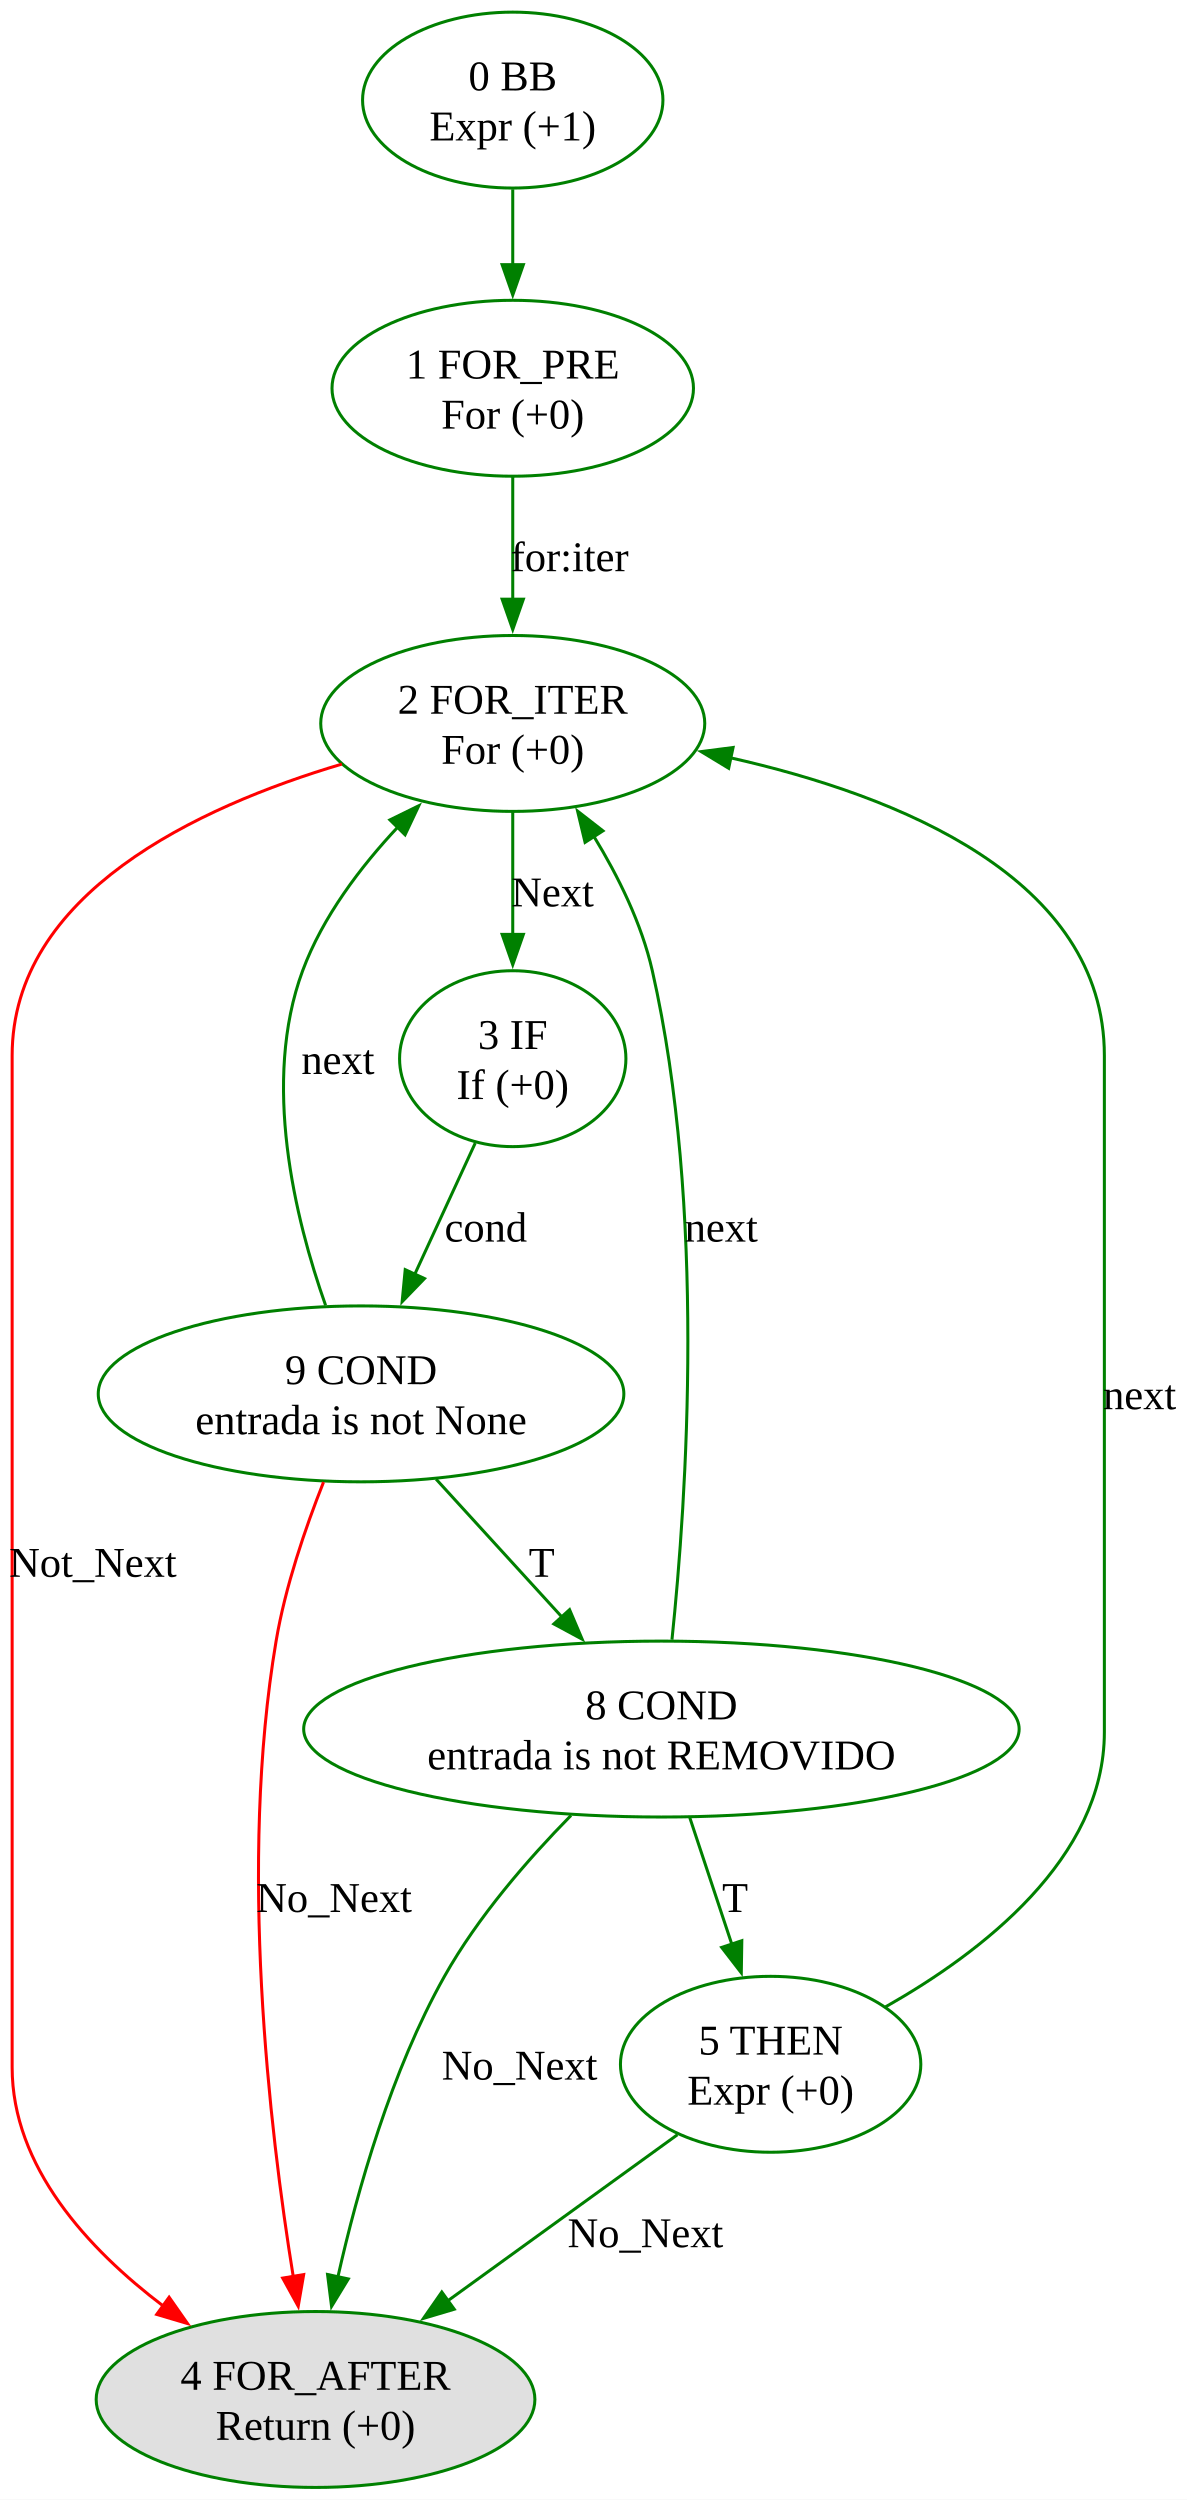
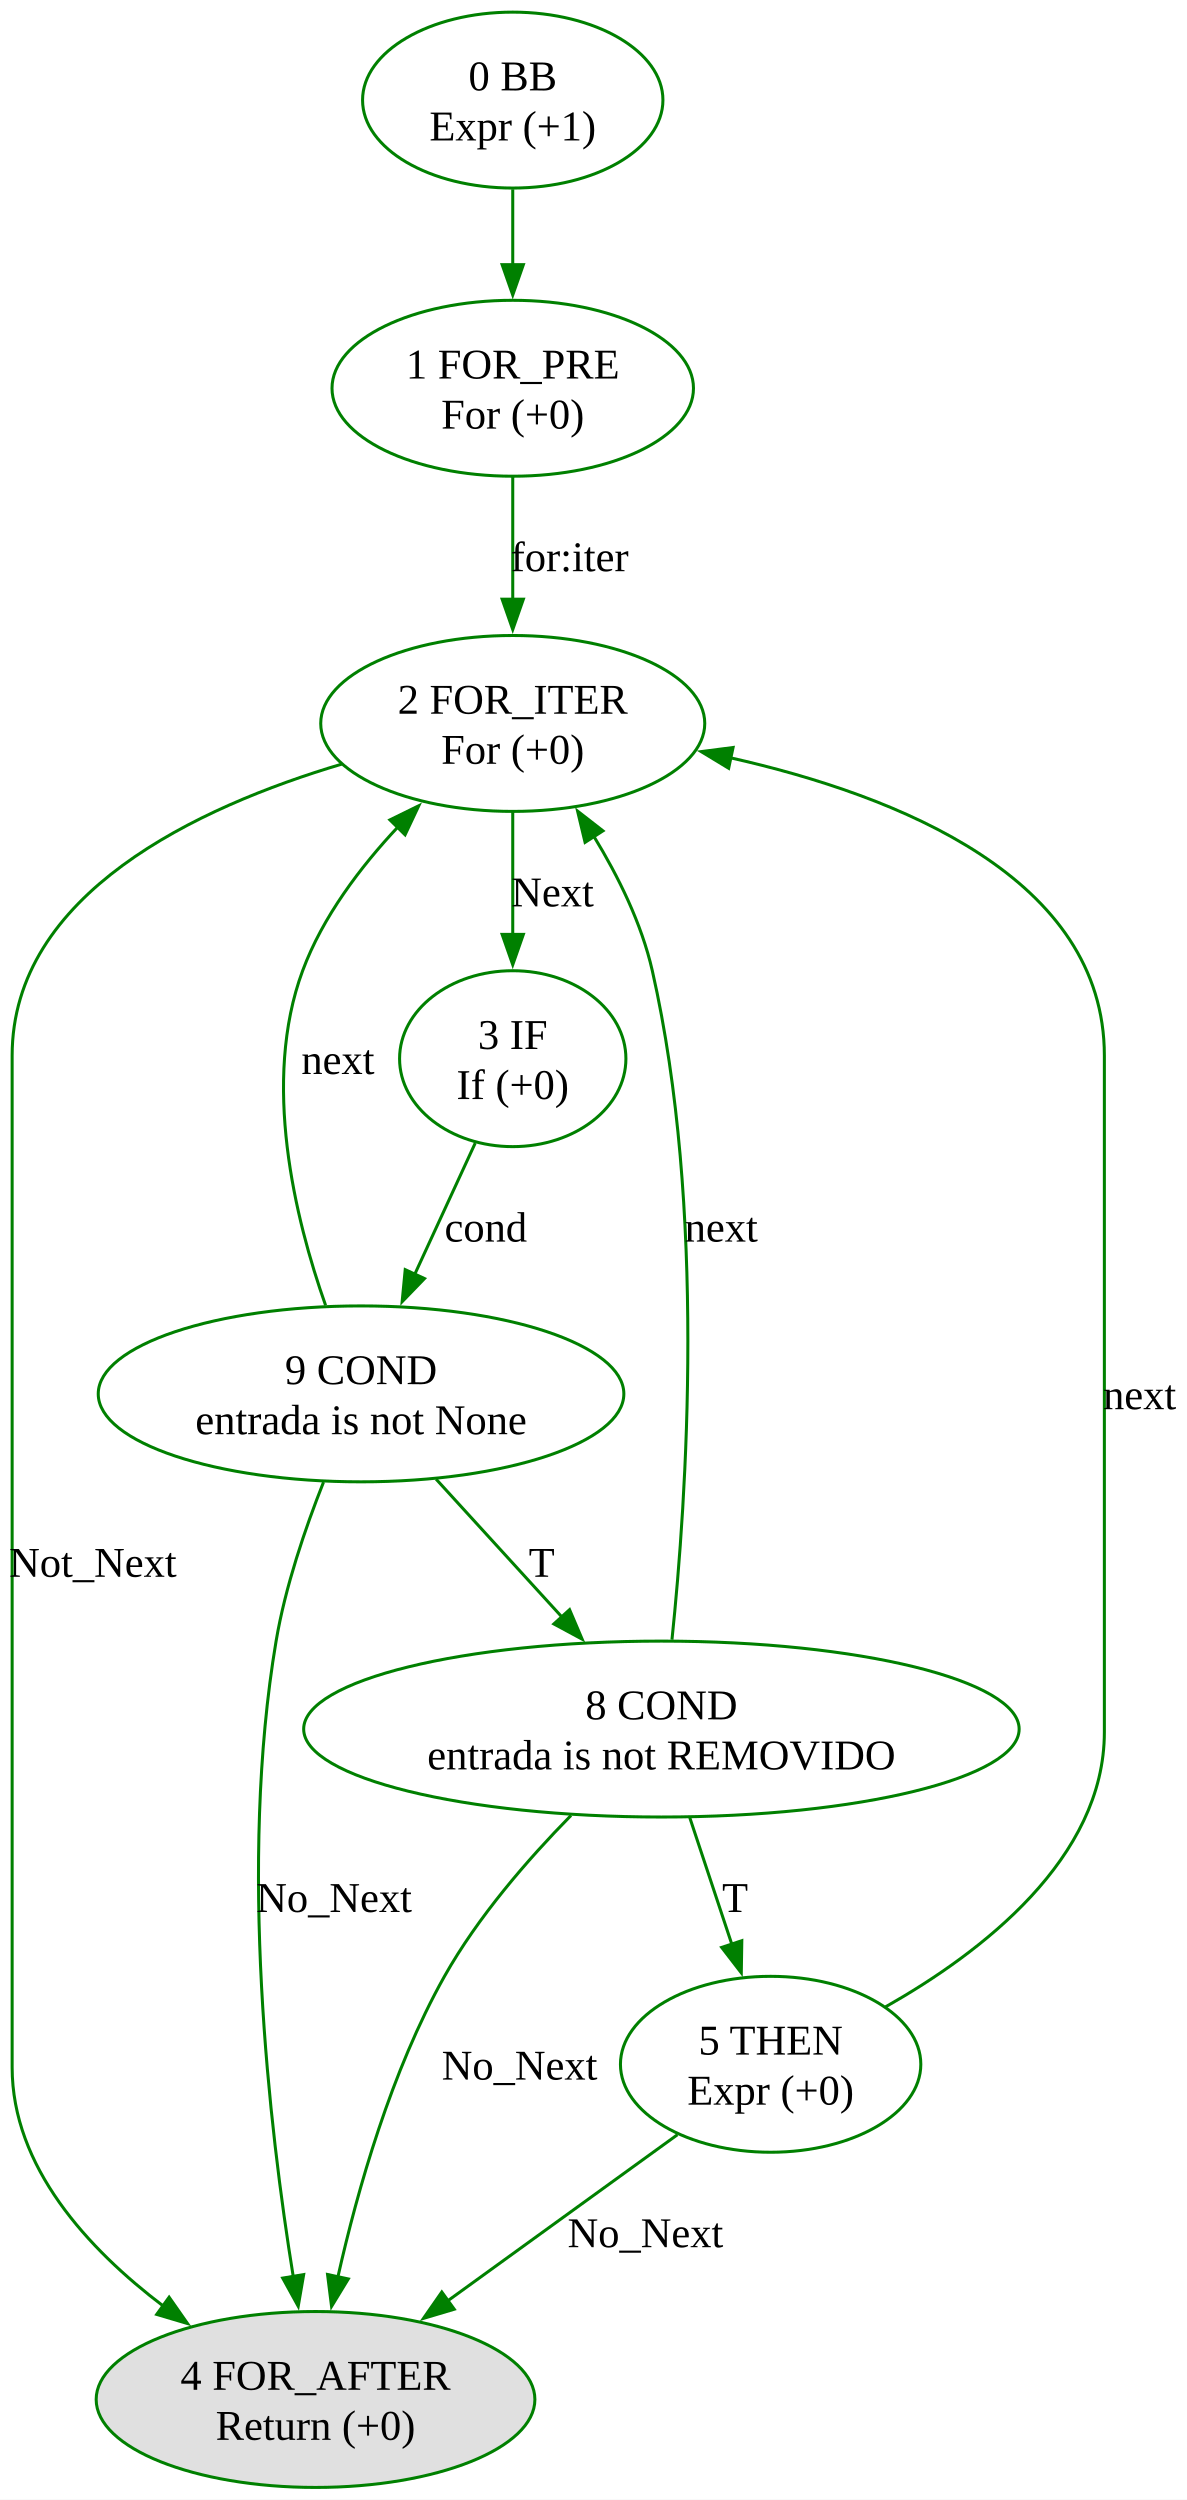
<svg xmlns="http://www.w3.org/2000/svg" xmlns:xlink="http://www.w3.org/1999/xlink" width="391pt" height="824pt" viewBox="0.00 0.00 391.00 824.00">
  <g id="graph0" class="graph" transform="scale(1 1) rotate(0) translate(4 819.86)">
    <polygon fill="white" stroke="none" points="-4,4 -4,-819.86 387.25,-819.86 387.25,4 -4,4" />
    <g id="node1" class="node">
      <g id="a_node1">
        <a xlink:title="'&#10;        Devolve uma lista com todos os valores presentes na tabela.&#10;        '&#10;resultado = []&#10;">
          <ellipse fill="none" stroke="green" cx="165" cy="-786.87" rx="49.5" ry="28.99" />
          <text xml:space="preserve" text-anchor="middle" x="165" y="-790.07" font-family="Times New Roman,serif" font-size="14.00">0 BB</text>
          <text xml:space="preserve" text-anchor="middle" x="165" y="-773.57" font-family="Times New Roman,serif" font-size="14.00">Expr (+1)</text>
        </a>
      </g>
    </g>
    <g id="node2" class="node">
      <g id="a_node2">
        <a xlink:title="for entrada in self.tabela:&#10;    if entrada is not None and entrada is not REMOVIDO:&#10;        resultado.append(entrada[1])&#10;">
          <ellipse fill="none" stroke="green" cx="165" cy="-691.89" rx="59.57" ry="28.99" />
          <text xml:space="preserve" text-anchor="middle" x="165" y="-695.09" font-family="Times New Roman,serif" font-size="14.00">1 FOR_PRE</text>
          <text xml:space="preserve" text-anchor="middle" x="165" y="-678.59" font-family="Times New Roman,serif" font-size="14.00">For (+0)</text>
        </a>
      </g>
    </g>
    <g id="edge1" class="edge">
      <path fill="none" stroke="green" d="M165,-757.47C165,-749.63 165,-740.97 165,-732.62" />
      <polygon fill="green" stroke="green" points="168.5,-732.63 165,-722.63 161.5,-732.63 168.5,-732.63" />
    </g>
    <g id="node3" class="node">
      <ellipse fill="none" stroke="green" cx="165" cy="-581.41" rx="63.29" ry="28.99" />
      <text xml:space="preserve" text-anchor="middle" x="165" y="-584.61" font-family="Times New Roman,serif" font-size="14.00">2 FOR_ITER</text>
      <text xml:space="preserve" text-anchor="middle" x="165" y="-568.11" font-family="Times New Roman,serif" font-size="14.00">For (+0)</text>
    </g>
    <g id="edge2" class="edge">
      <path fill="none" stroke="green" d="M165,-662.67C165,-650.34 165,-635.65 165,-622.23" />
      <polygon fill="green" stroke="green" points="168.5,-622.37 165,-612.37 161.5,-622.37 168.5,-622.37" />
      <text xml:space="preserve" text-anchor="middle" x="183.75" y="-631.6" font-family="Times New Roman,serif" font-size="14.00">for:iter</text>
    </g>
    <g id="node4" class="node">
      <g id="a_node4">
        <a xlink:title="if entrada is not None and entrada is not REMOVIDO:&#10;    resultado.append(entrada[1])&#10;">
          <ellipse fill="none" stroke="green" cx="165" cy="-470.92" rx="37.3" ry="28.99" />
          <text xml:space="preserve" text-anchor="middle" x="165" y="-474.12" font-family="Times New Roman,serif" font-size="14.00">3 IF</text>
          <text xml:space="preserve" text-anchor="middle" x="165" y="-457.62" font-family="Times New Roman,serif" font-size="14.00">If (+0)</text>
        </a>
      </g>
    </g>
    <g id="edge3" class="edge">
      <path fill="none" stroke="green" d="M165,-552.19C165,-539.85 165,-525.17 165,-511.75" />
      <polygon fill="green" stroke="green" points="168.5,-511.89 165,-501.89 161.5,-511.89 168.5,-511.89" />
      <text xml:space="preserve" text-anchor="middle" x="178.12" y="-521.11" font-family="Times New Roman,serif" font-size="14.00">Next</text>
    </g>
    <g id="node5" class="node">
      <g id="a_node5">
        <a xlink:title="return resultado&#10;">
          <ellipse fill="#e0e0e0" stroke="green" cx="100" cy="-28.99" rx="72.3" ry="28.99" />
          <text xml:space="preserve" text-anchor="middle" x="100" y="-32.19" font-family="Times New Roman,serif" font-size="14.00">4 FOR_AFTER</text>
          <text xml:space="preserve" text-anchor="middle" x="100" y="-15.69" font-family="Times New Roman,serif" font-size="14.00">Return (+0)</text>
        </a>
      </g>
    </g>
    <g id="edge7" class="edge">
-       <path fill="none" stroke="red" d="M108.68,-568.02C60.88,-553.8 0,-525.23 0,-471.92 0,-471.92 0,-471.92 0,-138.47 0,-105.74 24.92,-78.65 49.89,-59.73" />
-       <polygon fill="red" stroke="red" points="51.74,-62.7 57.81,-54.02 47.65,-57.03 51.74,-62.7" />
+       <path fill="none" stroke="green" d="M108.68,-568.02C60.88,-553.8 0,-525.23 0,-471.92 0,-471.92 0,-471.92 0,-138.47 0,-105.74 24.92,-78.65 49.89,-59.73" />
+       <polygon fill="green" stroke="green" points="51.74,-62.7 57.81,-54.02 47.65,-57.03 51.74,-62.7" />
      <text xml:space="preserve" text-anchor="middle" x="26.62" y="-300.15" font-family="Times New Roman,serif" font-size="14.00">Not_Next</text>
    </g>
    <g id="node8" class="node">
      <g id="a_node8">
        <a xlink:title="entrada is not None">
          <ellipse fill="none" stroke="green" cx="115" cy="-360.44" rx="86.62" ry="28.99" />
          <text xml:space="preserve" text-anchor="middle" x="115" y="-363.64" font-family="Times New Roman,serif" font-size="14.00">9 COND</text>
          <text xml:space="preserve" text-anchor="middle" x="115" y="-347.14" font-family="Times New Roman,serif" font-size="14.00">entrada is not None</text>
        </a>
      </g>
    </g>
    <g id="edge6" class="edge">
      <path fill="none" stroke="green" d="M152.64,-443.11C146.59,-429.98 139.2,-413.94 132.57,-399.57" />
      <polygon fill="green" stroke="green" points="135.91,-398.45 128.55,-390.83 129.56,-401.38 135.91,-398.45" />
      <text xml:space="preserve" text-anchor="middle" x="156.12" y="-410.63" font-family="Times New Roman,serif" font-size="14.00">cond</text>
    </g>
    <g id="node6" class="node">
      <g id="a_node6">
        <a xlink:title="resultado.append(entrada[1])&#10;">
          <ellipse fill="none" stroke="green" cx="250" cy="-139.47" rx="49.5" ry="28.99" />
          <text xml:space="preserve" text-anchor="middle" x="250" y="-142.67" font-family="Times New Roman,serif" font-size="14.00">5 THEN</text>
          <text xml:space="preserve" text-anchor="middle" x="250" y="-126.17" font-family="Times New Roman,serif" font-size="14.00">Expr (+0)</text>
        </a>
      </g>
    </g>
    <g id="edge8" class="edge">
      <path fill="none" stroke="green" d="M287.86,-158.39C319.67,-176.38 360,-207.38 360,-248.96 360,-471.92 360,-471.92 360,-471.92 360,-530.4 292.21,-557.63 236.57,-570.13" />
      <polygon fill="green" stroke="green" points="236.17,-566.64 227.11,-572.13 237.62,-573.49 236.17,-566.64" />
      <text xml:space="preserve" text-anchor="middle" x="371.62" y="-355.39" font-family="Times New Roman,serif" font-size="14.00">next</text>
    </g>
    <g id="edge9" class="edge">
      <path fill="none" stroke="green" d="M219.28,-116.26C197.39,-100.43 167.67,-78.93 143.36,-61.35" />
      <polygon fill="green" stroke="green" points="145.72,-58.74 135.57,-55.72 141.62,-64.41 145.72,-58.74" />
      <text xml:space="preserve" text-anchor="middle" x="208.73" y="-79.18" font-family="Times New Roman,serif" font-size="14.00">No_Next</text>
    </g>
    <g id="node7" class="node">
      <g id="a_node7">
        <a xlink:title="entrada is not REMOVIDO">
          <ellipse fill="none" stroke="green" cx="214" cy="-249.96" rx="117.91" ry="28.99" />
          <text xml:space="preserve" text-anchor="middle" x="214" y="-253.16" font-family="Times New Roman,serif" font-size="14.00">8 COND</text>
          <text xml:space="preserve" text-anchor="middle" x="214" y="-236.66" font-family="Times New Roman,serif" font-size="14.00">entrada is not REMOVIDO</text>
        </a>
      </g>
    </g>
    <g id="edge10" class="edge">
      <path fill="none" stroke="green" d="M217.48,-279.41C222.35,-326.13 228.74,-421.72 211,-499.91 207.48,-515.42 199.82,-530.95 191.75,-544.17" />
      <polygon fill="green" stroke="green" points="188.84,-542.22 186.37,-552.52 194.73,-546.01 188.84,-542.22" />
      <text xml:space="preserve" text-anchor="middle" x="233.72" y="-410.63" font-family="Times New Roman,serif" font-size="14.00">next</text>
    </g>
    <g id="edge11" class="edge">
      <path fill="none" stroke="green" d="M184.21,-221.5C169.89,-206.93 153.49,-188.02 142.5,-168.47 125.01,-137.35 113.85,-98.17 107.38,-69.43" />
      <polygon fill="green" stroke="green" points="110.8,-68.72 105.28,-59.67 103.96,-70.19 110.8,-68.72" />
      <text xml:space="preserve" text-anchor="middle" x="167.25" y="-134.42" font-family="Times New Roman,serif" font-size="14.00">No_Next</text>
    </g>
    <g id="edge4" class="edge">
      <path fill="none" stroke="green" d="M223.36,-220.74C227.61,-207.96 232.69,-192.65 237.27,-178.85" />
      <polygon fill="green" stroke="green" points="240.5,-180.21 240.33,-169.61 233.86,-178 240.5,-180.21" />
      <text xml:space="preserve" text-anchor="middle" x="238.28" y="-189.67" font-family="Times New Roman,serif" font-size="14.00">T</text>
    </g>
    <g id="edge12" class="edge">
      <path fill="none" stroke="green" d="M103.31,-389.63C93.21,-418.23 82.2,-463.39 95.75,-499.91 102.33,-517.66 114.78,-534.12 127.32,-547.47" />
      <polygon fill="green" stroke="green" points="124.52,-549.62 134.03,-554.29 129.51,-544.71 124.52,-549.62" />
      <text xml:space="preserve" text-anchor="middle" x="107.38" y="-465.87" font-family="Times New Roman,serif" font-size="14.00">next</text>
    </g>
    <g id="edge13" class="edge">
-       <path fill="none" stroke="red" d="M102.64,-331.37C96.61,-316.17 90.03,-296.89 87,-278.95 74.62,-205.66 84.7,-118.67 92.68,-69.34" />
-       <polygon fill="red" stroke="red" points="96.09,-70.16 94.29,-59.72 89.18,-69 96.09,-70.16" />
+       <path fill="none" stroke="green" d="M102.64,-331.37C96.61,-316.17 90.03,-296.89 87,-278.95 74.62,-205.66 84.7,-118.67 92.68,-69.34" />
+       <polygon fill="green" stroke="green" points="96.09,-70.16 94.29,-59.72 89.18,-69 96.09,-70.16" />
      <text xml:space="preserve" text-anchor="middle" x="106.11" y="-189.67" font-family="Times New Roman,serif" font-size="14.00">No_Next</text>
    </g>
    <g id="edge5" class="edge">
      <path fill="none" stroke="green" d="M139.73,-332.34C152.27,-318.6 167.67,-301.72 181.19,-286.91" />
      <polygon fill="green" stroke="green" points="183.73,-289.32 187.88,-279.58 178.55,-284.61 183.73,-289.32" />
      <text xml:space="preserve" text-anchor="middle" x="174.55" y="-300.15" font-family="Times New Roman,serif" font-size="14.00">T</text>
    </g>
  </g>
</svg>
